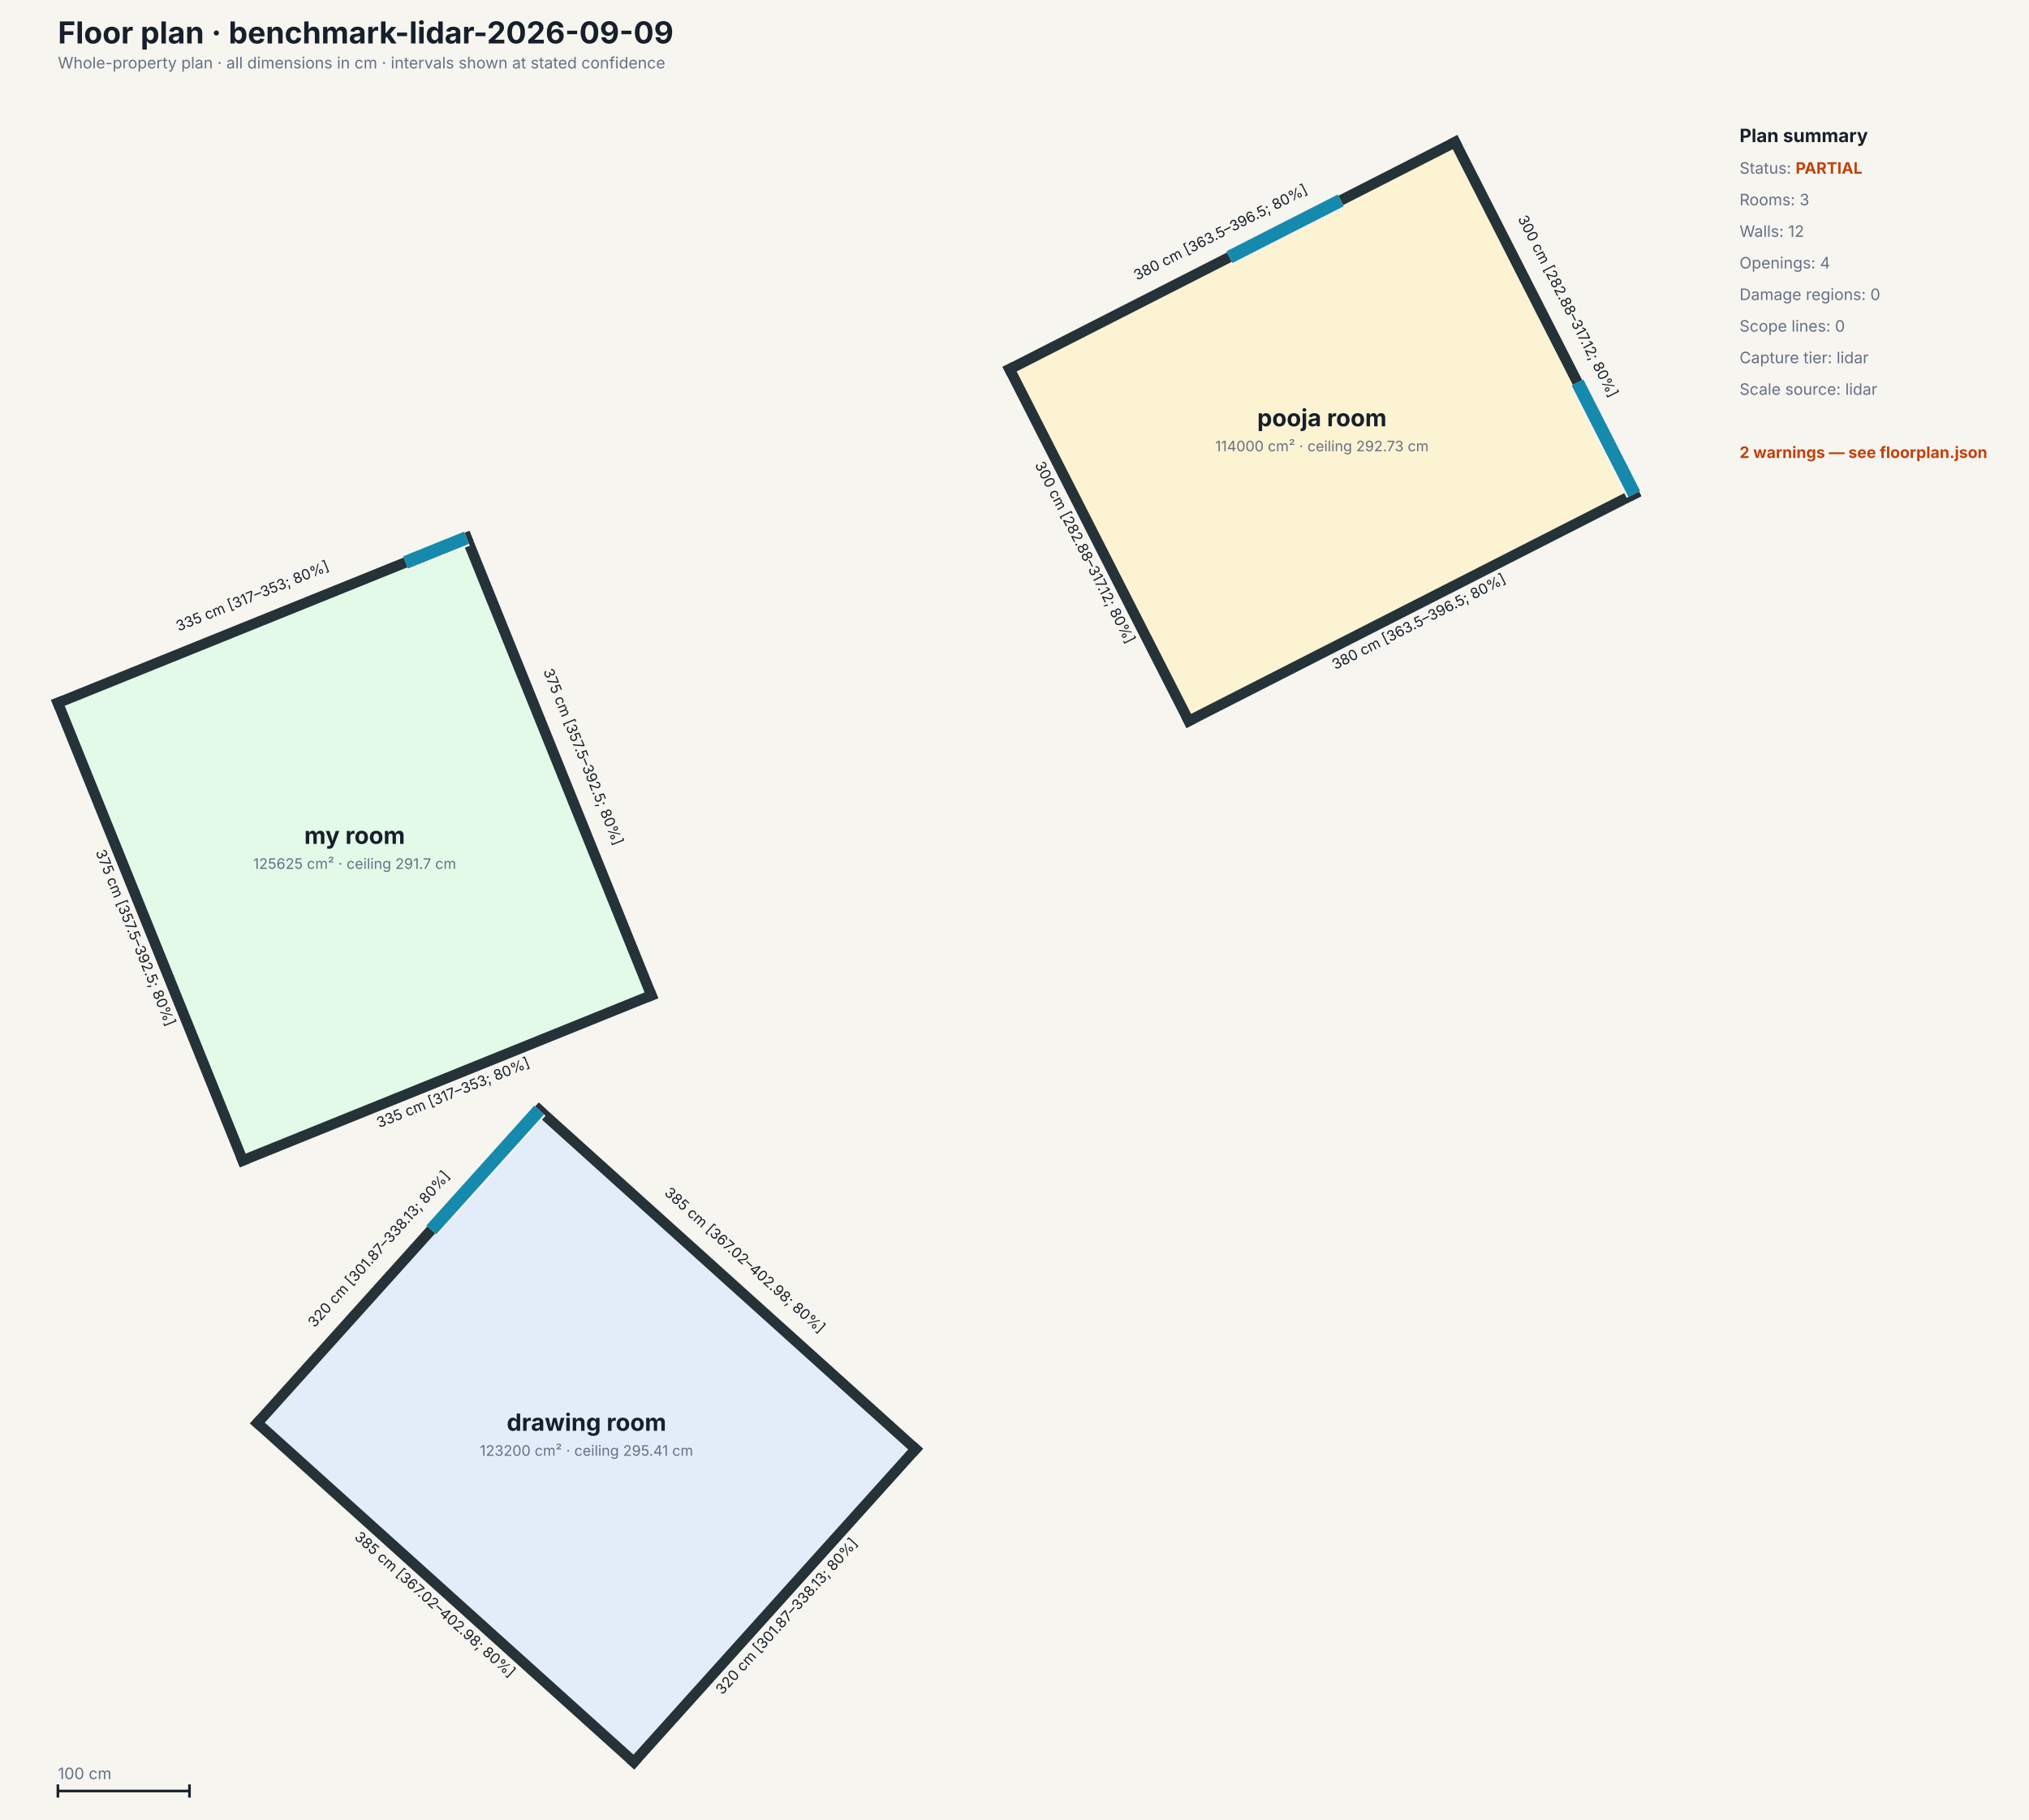
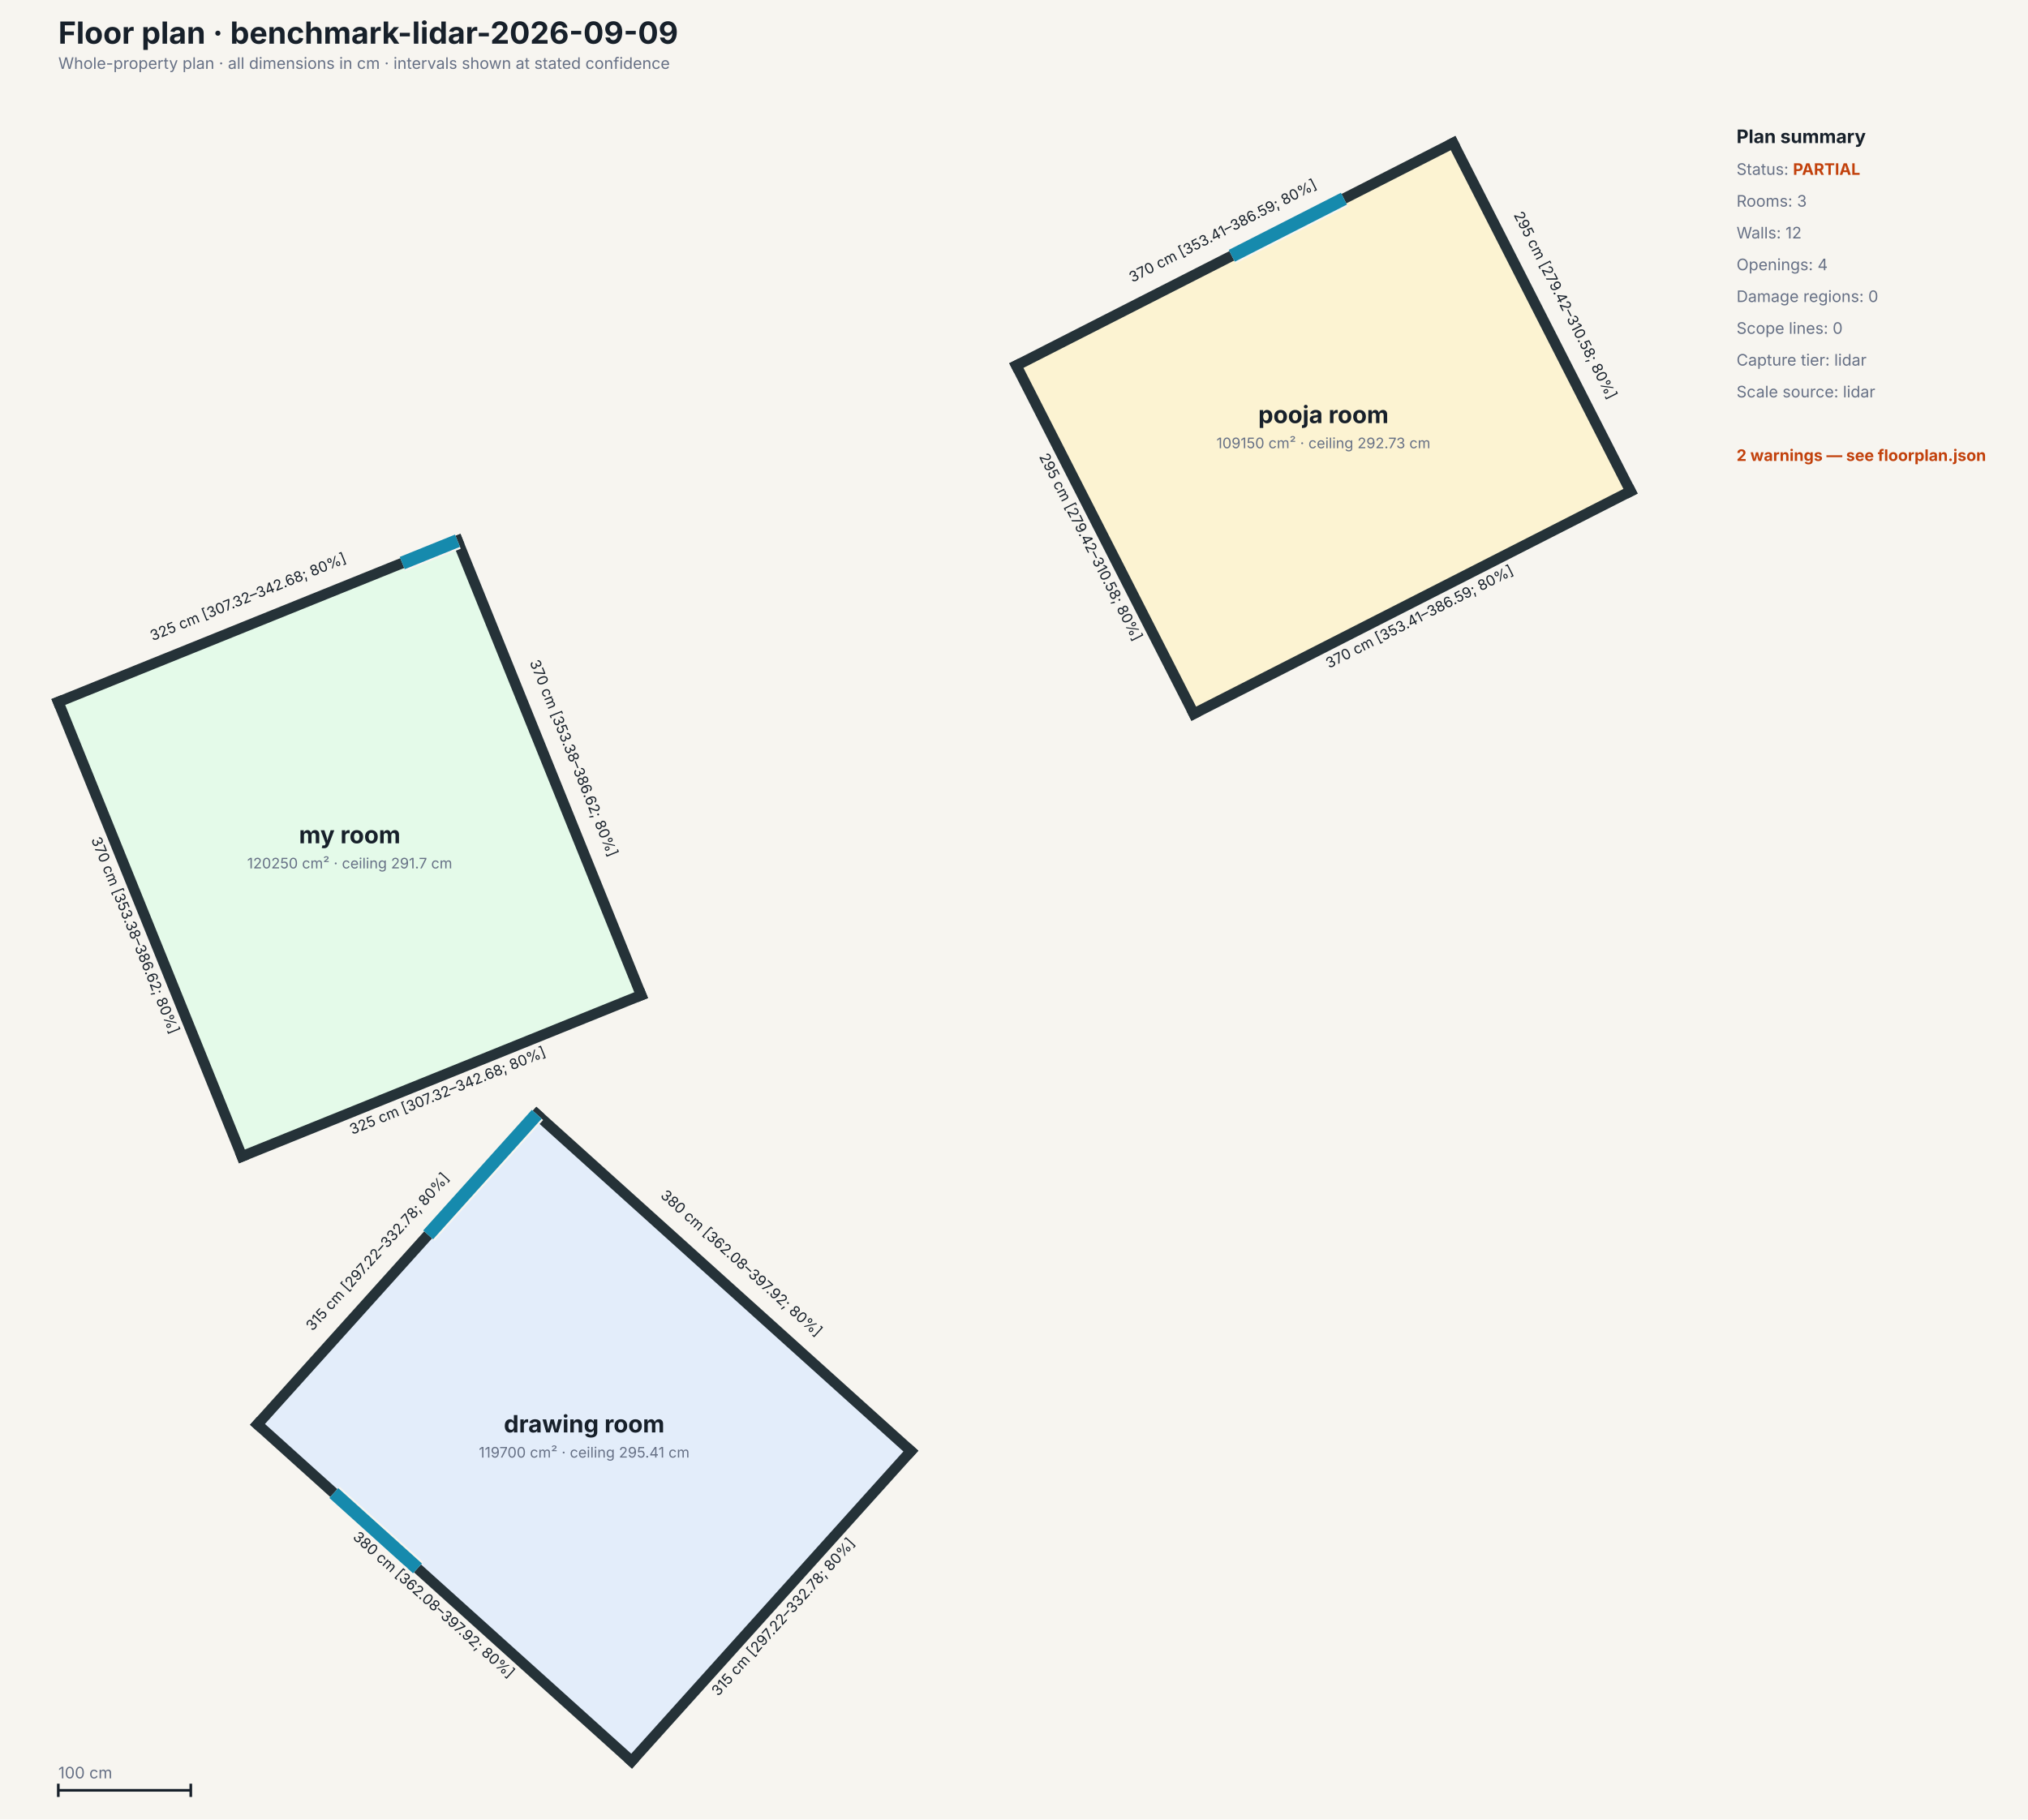
- <svg xmlns="http://www.w3.org/2000/svg" viewBox="0 0 1542.08 1382.9" role="img" aria-labelledby="plan-title plan-description">
+ <svg xmlns="http://www.w3.org/2000/svg" viewBox="0 0 1530.72 1373.56" role="img" aria-labelledby="plan-title plan-description">
  <style>
        .background { fill: #f7f5f0; }
        text { font-family: -apple-system, BlinkMacSystemFont, 'Segoe UI', sans-serif; fill: #17202a; }
        .title { font-size: 23px; font-weight: 700; }
        .subtitle, .meta { font-size: 12px; fill: #667085; }
        .room { stroke: #253238; stroke-width: 1.5; }
        .wall { stroke: #253238; stroke-width: 8.0; stroke-linecap: square; }
        .opening-gap { stroke: #f7f5f0; stroke-width: 13.0; }
        .opening { stroke: #168aad; stroke-width: 10.0; stroke-linecap: butt; }
        .room-label { font-size: 18px; font-weight: 700; text-anchor: middle; }
        .room-meta { font-size: 11px; fill: #667085; text-anchor: middle; }
        .dimension { font-size: 11px; text-anchor: middle; paint-order: stroke; stroke: #f7f5f0; stroke-width: 4px; stroke-linejoin: round; }
        .sidebar-heading { font-size: 14px; font-weight: 700; }
        .status-warning { fill: #c2410c; font-weight: 700; }
        .scale { stroke: #17202a; stroke-width: 2; }
    </style>
  <rect class="background" width="100%" height="100%" />
  <text class="title" x="44" y="33">Floor plan · benchmark-lidar-2026-09-09</text>
  <text class="subtitle" x="44" y="52">Whole-property plan · all dimensions in cm · intervals shown at stated confidence</text>
  <g id="property-plan">
-     <polygon class="room" id="room-drawing-room" points="481.75,1338.9 695.88,1101.09 409.77,843.47 195.64,1081.28" fill="#dbeafe" fill-opacity="0.72" />
-     <text class="room-label" x="445.76" y="1087.18">drawing room</text>
-     <text class="room-meta" x="445.76" y="1106.18">123200 cm² · ceiling 295.41 cm</text>
-     <polygon class="room" id="room-my-room" points="184.48,881.8 495.08,756.3 354.61,408.61 44,534.1" fill="#dcfce7" fill-opacity="0.72" />
-     <text class="room-label" x="269.54" y="641.2">my room</text>
-     <text class="room-meta" x="269.54" y="660.2">125625 cm² · ceiling 291.7 cm</text>
-     <polygon class="room" id="room-pooja-room" points="903.5,547.82 1242.08,375.3 1105.88,108 767.3,280.52" fill="#fef3c7" fill-opacity="0.72" />
-     <text class="room-label" x="1004.69" y="323.91">pooja room</text>
-     <text class="room-meta" x="1004.69" y="342.91">114000 cm² · ceiling 292.73 cm</text>
-     <line class="wall" x1="481.75" y1="1338.9" x2="695.88" y2="1101.09" id="wall-drawing-room-wall-1" />
-     <line class="wall" x1="695.88" y1="1101.09" x2="409.77" y2="843.47" id="wall-drawing-room-wall-2" />
-     <line class="wall" x1="409.77" y1="843.47" x2="195.64" y2="1081.28" id="wall-drawing-room-wall-3" />
-     <line class="wall" x1="195.64" y1="1081.28" x2="481.75" y2="1338.9" id="wall-drawing-room-wall-4" />
-     <line class="wall" x1="184.48" y1="881.8" x2="495.08" y2="756.3" id="wall-my-room-wall-1" />
-     <line class="wall" x1="495.08" y1="756.3" x2="354.61" y2="408.61" id="wall-my-room-wall-2" />
-     <line class="wall" x1="354.61" y1="408.61" x2="44" y2="534.1" id="wall-my-room-wall-3" />
-     <line class="wall" x1="44" y1="534.1" x2="184.48" y2="881.8" id="wall-my-room-wall-4" />
-     <line class="wall" x1="903.5" y1="547.82" x2="1242.08" y2="375.3" id="wall-pooja-room-wall-1" />
-     <line class="wall" x1="1242.08" y1="375.3" x2="1105.88" y2="108" id="wall-pooja-room-wall-2" />
-     <line class="wall" x1="1105.88" y1="108" x2="767.3" y2="280.52" id="wall-pooja-room-wall-3" />
-     <line class="wall" x1="767.3" y1="280.52" x2="903.5" y2="547.82" id="wall-pooja-room-wall-4" />
-     <line class="opening-gap" x1="409.77" y1="843.47" x2="327.8" y2="934.51" />
-     <line class="opening opening-cased_opening" x1="409.77" y1="843.47" x2="327.8" y2="934.51" id="opening-drawing-room-opening-1" />
-     <line class="opening-gap" x1="354.61" y1="408.61" x2="308.25" y2="427.34" />
-     <line class="opening opening-door" x1="354.61" y1="408.61" x2="308.25" y2="427.34" id="opening-my-room-opening-1" />
-     <line class="opening-gap" x1="1242.08" y1="375.3" x2="1198.95" y2="290.66" />
-     <line class="opening opening-door" x1="1242.08" y1="375.3" x2="1198.95" y2="290.66" id="opening-pooja-room-opening-1" />
-     <line class="opening-gap" x1="1019.01" y1="152.26" x2="934.37" y2="195.39" />
-     <line class="opening opening-door" x1="1019.01" y1="152.26" x2="934.37" y2="195.39" id="opening-pooja-room-opening-2" />
-     <text class="dimension" x="600.71" y="1230.7" transform="rotate(-48 600.71 1230.7)">320 cm [301.87–338.13; 80%]</text>
-     <text class="dimension" x="563.53" y="960.39" transform="rotate(42 563.53 960.39)">385 cm [367.02–402.98; 80%]</text>
-     <text class="dimension" x="290.81" y="951.67" transform="rotate(312 290.81 951.67)">320 cm [301.87–338.13; 80%]</text>
-     <text class="dimension" x="327.99" y="1221.98" transform="rotate(42 327.99 1221.98)">385 cm [367.02–402.98; 80%]</text>
-     <text class="dimension" x="345.77" y="833.88" transform="rotate(-22 345.77 833.88)">335 cm [317–353; 80%]</text>
-     <text class="dimension" x="439.68" y="576.46" transform="rotate(68 439.68 576.46)">375 cm [357.5–392.5; 80%]</text>
-     <text class="dimension" x="193.31" y="456.52" transform="rotate(338 193.31 456.52)">335 cm [317–353; 80%]</text>
-     <text class="dimension" x="99.4" y="713.94" transform="rotate(68 99.4 713.94)">375 cm [357.5–392.5; 80%]</text>
-     <text class="dimension" x="1080.05" y="475.82" transform="rotate(-27 1080.05 475.82)">380 cm [363.5–396.5; 80%]</text>
-     <text class="dimension" x="1188.24" y="234.39" transform="rotate(63 1188.24 234.39)">300 cm [282.88–317.12; 80%]</text>
-     <text class="dimension" x="929.33" y="180" transform="rotate(333 929.33 180)">380 cm [363.5–396.5; 80%]</text>
-     <text class="dimension" x="821.14" y="421.43" transform="rotate(63 821.14 421.43)">300 cm [282.88–317.12; 80%]</text>
+     <polygon class="room" id="room-drawing-room" points="476.75,1329.56 687.52,1095.47 405.13,841.2 194.35,1075.29" fill="#dbeafe" fill-opacity="0.72" />
+     <text class="room-label" x="440.94" y="1081.38">drawing room</text>
+     <text class="room-meta" x="440.94" y="1100.38">119700 cm² · ceiling 295.41 cm</text>
+     <polygon class="room" id="room-my-room" points="182.6,873.02 483.94,751.27 345.33,408.21 44,529.96" fill="#dcfce7" fill-opacity="0.72" />
+     <text class="room-label" x="263.97" y="636.61">my room</text>
+     <text class="room-meta" x="263.97" y="655.61">120250 cm² · ceiling 291.7 cm</text>
+     <polygon class="room" id="room-pooja-room" points="901.05,538.82 1230.72,370.85 1096.79,108 767.12,275.98" fill="#fef3c7" fill-opacity="0.72" />
+     <text class="room-label" x="998.92" y="319.41">pooja room</text>
+     <text class="room-meta" x="998.92" y="338.41">109150 cm² · ceiling 292.73 cm</text>
+     <line class="wall" x1="476.75" y1="1329.56" x2="687.52" y2="1095.47" id="wall-drawing-room-wall-1" />
+     <line class="wall" x1="687.52" y1="1095.47" x2="405.13" y2="841.2" id="wall-drawing-room-wall-2" />
+     <line class="wall" x1="405.13" y1="841.2" x2="194.35" y2="1075.29" id="wall-drawing-room-wall-3" />
+     <line class="wall" x1="194.35" y1="1075.29" x2="476.75" y2="1329.56" id="wall-drawing-room-wall-4" />
+     <line class="wall" x1="182.6" y1="873.02" x2="483.94" y2="751.27" id="wall-my-room-wall-1" />
+     <line class="wall" x1="483.94" y1="751.27" x2="345.33" y2="408.21" id="wall-my-room-wall-2" />
+     <line class="wall" x1="345.33" y1="408.21" x2="44" y2="529.96" id="wall-my-room-wall-3" />
+     <line class="wall" x1="44" y1="529.96" x2="182.6" y2="873.02" id="wall-my-room-wall-4" />
+     <line class="wall" x1="901.05" y1="538.82" x2="1230.72" y2="370.85" id="wall-pooja-room-wall-1" />
+     <line class="wall" x1="1230.72" y1="370.85" x2="1096.79" y2="108" id="wall-pooja-room-wall-2" />
+     <line class="wall" x1="1096.79" y1="108" x2="767.12" y2="275.98" id="wall-pooja-room-wall-3" />
+     <line class="wall" x1="767.12" y1="275.98" x2="901.05" y2="538.82" id="wall-pooja-room-wall-4" />
+     <line class="opening-gap" x1="405.13" y1="841.2" x2="323.16" y2="932.24" />
+     <line class="opening opening-cased_opening" x1="405.13" y1="841.2" x2="323.16" y2="932.24" id="opening-drawing-room-opening-1" />
+     <line class="opening-gap" x1="251.95" y1="1127.15" x2="315.11" y2="1184.03" />
+     <line class="opening opening-door" x1="251.95" y1="1127.15" x2="315.11" y2="1184.03" id="opening-drawing-room-opening-2" />
+     <line class="opening-gap" x1="345.33" y1="408.21" x2="303.61" y2="425.07" />
+     <line class="opening opening-door" x1="345.33" y1="408.21" x2="303.61" y2="425.07" id="opening-my-room-opening-1" />
+     <line class="opening-gap" x1="1014.37" y1="149.99" x2="929.73" y2="193.12" />
+     <line class="opening opening-door" x1="1014.37" y1="149.99" x2="929.73" y2="193.12" id="opening-pooja-room-opening-1" />
+     <text class="dimension" x="594.03" y="1223.23" transform="rotate(-48 594.03 1223.23)">315 cm [297.22–332.78; 80%]</text>
+     <text class="dimension" x="557.03" y="956.45" transform="rotate(42 557.03 956.45)">380 cm [362.08–397.92; 80%]</text>
+     <text class="dimension" x="287.85" y="947.54" transform="rotate(312 287.85 947.54)">315 cm [297.22–332.78; 80%]</text>
+     <text class="dimension" x="324.85" y="1214.32" transform="rotate(42 324.85 1214.32)">380 cm [362.08–397.92; 80%]</text>
+     <text class="dimension" x="339.27" y="826.98" transform="rotate(-22 339.27 826.98)">325 cm [307.32–342.68; 80%]</text>
+     <text class="dimension" x="429.47" y="573.75" transform="rotate(68 429.47 573.75)">370 cm [353.38–386.62; 80%]</text>
+     <text class="dimension" x="188.67" y="454.25" transform="rotate(338 188.67 454.25)">325 cm [307.32–342.68; 80%]</text>
+     <text class="dimension" x="98.47" y="707.48" transform="rotate(68 98.47 707.48)">370 cm [353.38–386.62; 80%]</text>
+     <text class="dimension" x="1073.15" y="469.09" transform="rotate(-27 1073.15 469.09)">370 cm [353.41–386.59; 80%]</text>
+     <text class="dimension" x="1178.01" y="232.16" transform="rotate(63 1178.01 232.16)">295 cm [279.42–310.58; 80%]</text>
+     <text class="dimension" x="924.69" y="177.73" transform="rotate(333 924.69 177.73)">370 cm [353.41–386.59; 80%]</text>
+     <text class="dimension" x="819.83" y="414.66" transform="rotate(63 819.83 414.66)">295 cm [279.42–310.58; 80%]</text>
  </g>
-   <text class="sidebar-heading" x="1322.08" y="108">Plan summary</text>
-   <text class="meta" x="1322.08" y="132">Status: <tspan class="status-warning">PARTIAL</tspan>
+   <text class="sidebar-heading" x="1310.72" y="108">Plan summary</text>
+   <text class="meta" x="1310.72" y="132">Status: <tspan class="status-warning">PARTIAL</tspan>
  </text>
-   <text class="meta" x="1322.08" y="156">Rooms: <tspan class="">3</tspan>
+   <text class="meta" x="1310.72" y="156">Rooms: <tspan class="">3</tspan>
  </text>
-   <text class="meta" x="1322.08" y="180">Walls: <tspan class="">12</tspan>
+   <text class="meta" x="1310.72" y="180">Walls: <tspan class="">12</tspan>
  </text>
-   <text class="meta" x="1322.08" y="204">Openings: <tspan class="">4</tspan>
+   <text class="meta" x="1310.72" y="204">Openings: <tspan class="">4</tspan>
  </text>
-   <text class="meta" x="1322.08" y="228">Damage regions: <tspan class="">0</tspan>
+   <text class="meta" x="1310.72" y="228">Damage regions: <tspan class="">0</tspan>
  </text>
-   <text class="meta" x="1322.08" y="252">Scope lines: <tspan class="">0</tspan>
+   <text class="meta" x="1310.72" y="252">Scope lines: <tspan class="">0</tspan>
  </text>
-   <text class="meta" x="1322.08" y="276">Capture tier: <tspan class="">lidar</tspan>
+   <text class="meta" x="1310.72" y="276">Capture tier: <tspan class="">lidar</tspan>
  </text>
-   <text class="meta" x="1322.08" y="300">Scale source: <tspan class="">lidar</tspan>
+   <text class="meta" x="1310.72" y="300">Scale source: <tspan class="">lidar</tspan>
  </text>
-   <text class="meta status-warning" x="1322.08" y="348">2 warnings — see floorplan.json</text>
-   <line class="scale" x1="44" y1="1360.9" x2="144" y2="1360.9" />
-   <line class="scale" x1="44" y1="1355.9" x2="44" y2="1365.9" />
-   <line class="scale" x1="144" y1="1355.9" x2="144" y2="1365.9" />
-   <text class="meta" x="44" y="1351.9">100 cm</text>
+   <text class="meta status-warning" x="1310.72" y="348">2 warnings — see floorplan.json</text>
+   <line class="scale" x1="44" y1="1351.56" x2="144" y2="1351.56" />
+   <line class="scale" x1="44" y1="1346.56" x2="44" y2="1356.56" />
+   <line class="scale" x1="144" y1="1346.56" x2="144" y2="1356.56" />
+   <text class="meta" x="44" y="1342.56">100 cm</text>
</svg>
